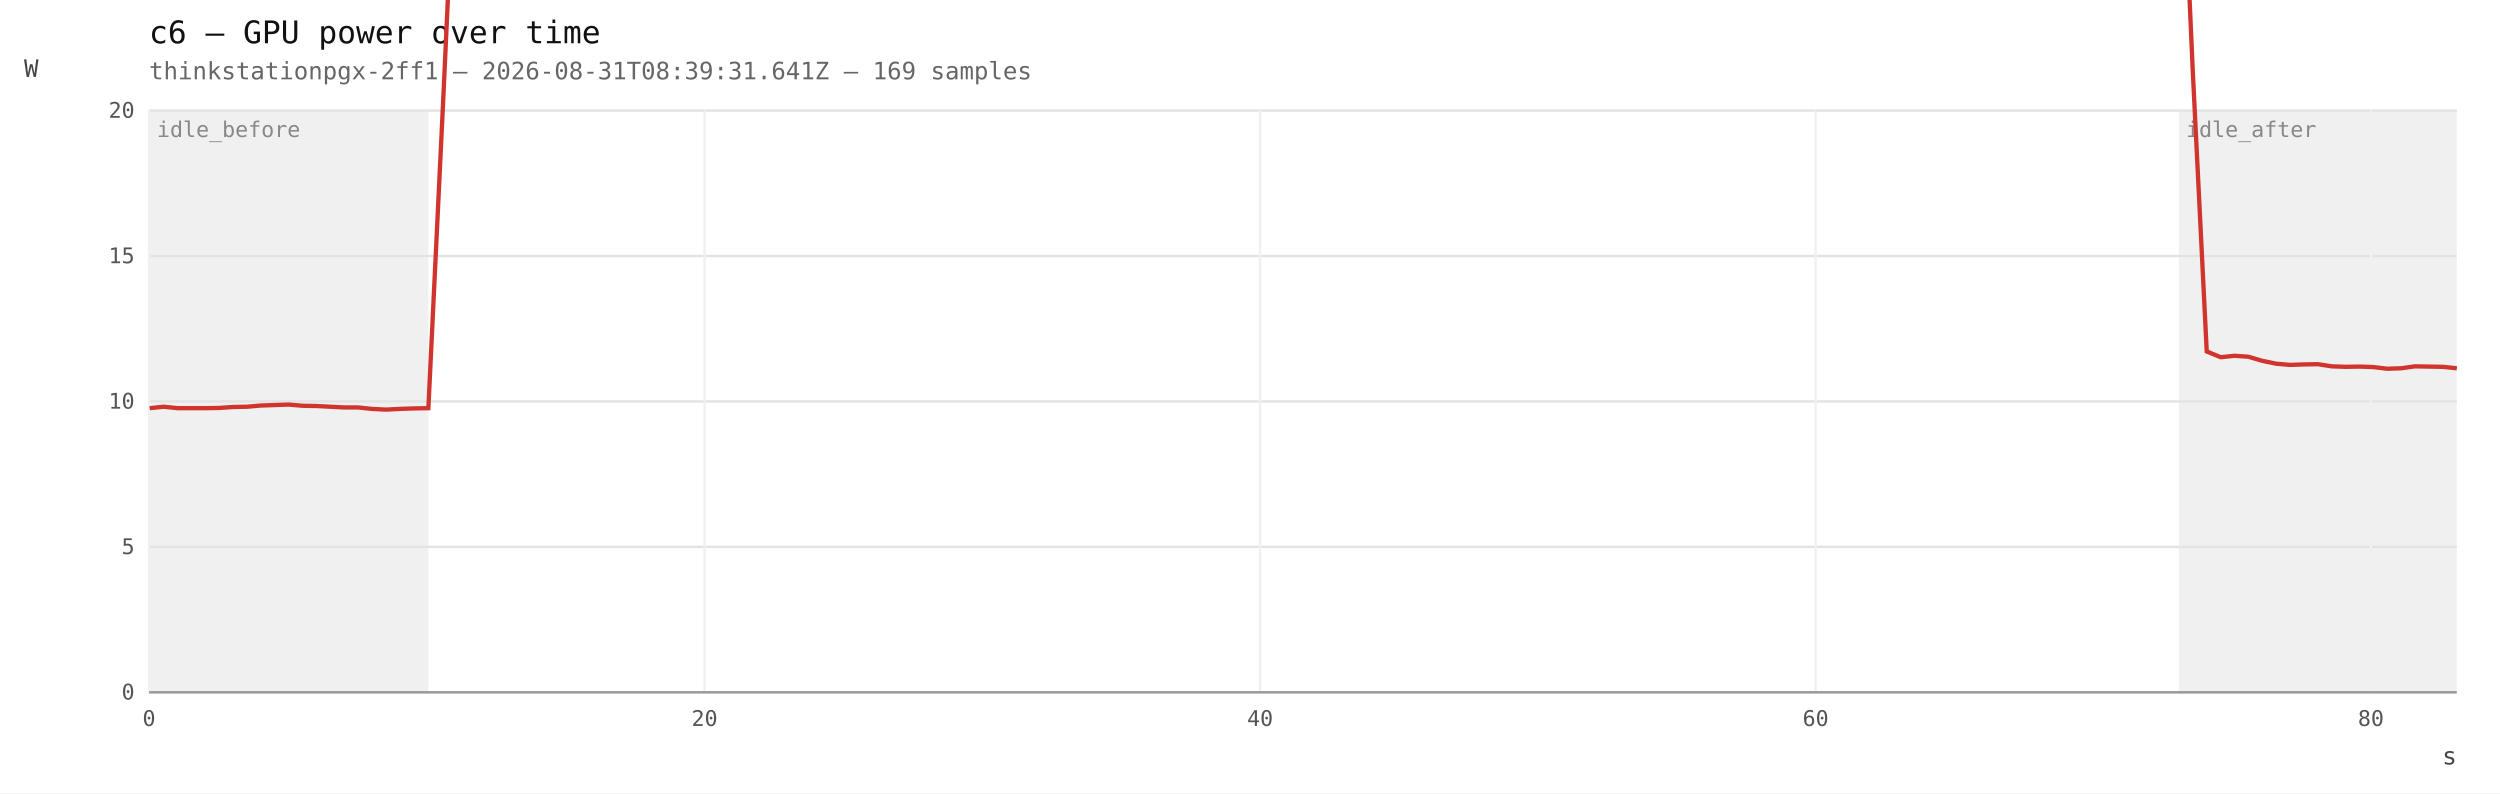
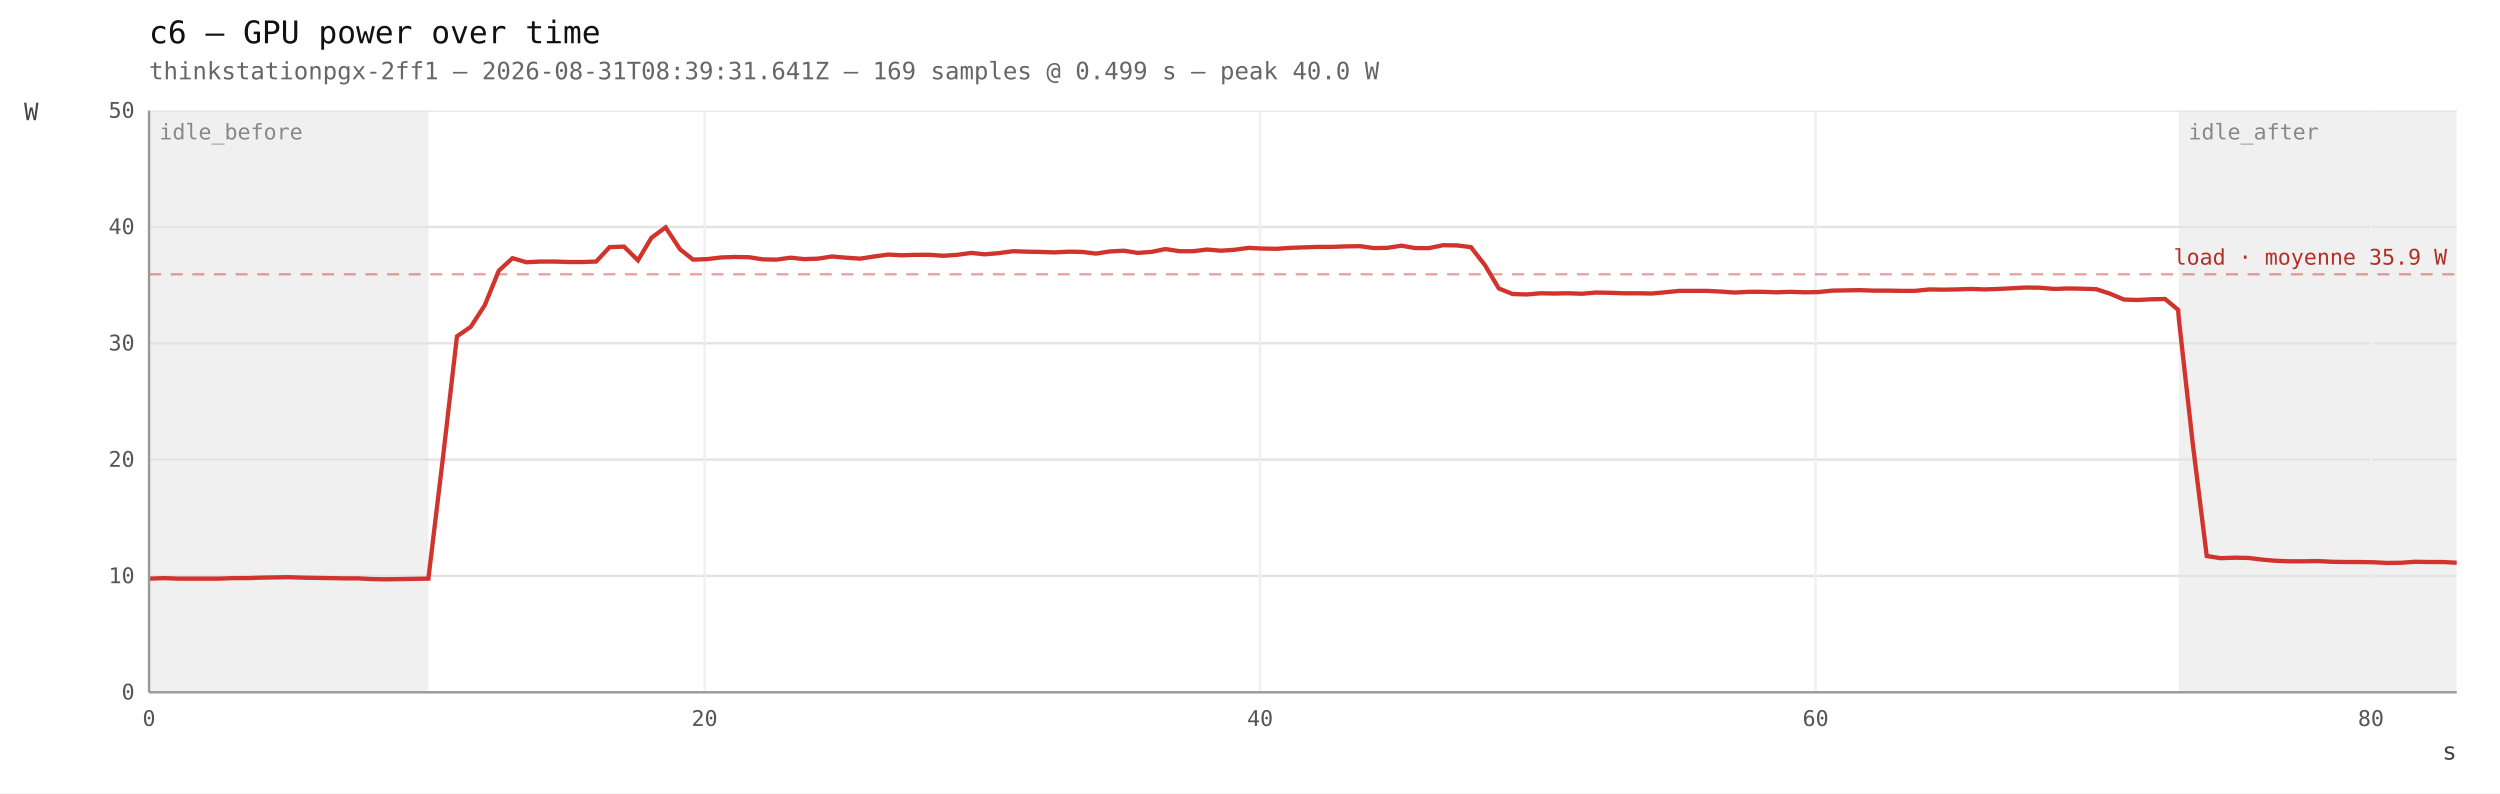
<svg xmlns="http://www.w3.org/2000/svg" width="1040" height="330" viewBox="0 0 1040 330" font-family="Menlo,Consolas,monospace">
+   <defs>
+     <clipPath id="plot-clip">
+       <rect x="62" y="46" width="960" height="242" />
+     </clipPath>
+   </defs>
  <rect width="1040" height="330" fill="#ffffff" />
  <text x="62" y="18" font-size="13" fill="#111">c6 — GPU power over time</text>
-   <text x="62" y="33" font-size="10" fill="#666">thinkstationpgx-2ff1 — 2026-08-31T08:39:31.641Z — 169 samples</text>
-   <rect x="62.3" y="46" width="115.9" height="242" fill="#000000" opacity="0.06" />
-   <text x="65.3" y="57" font-size="9" fill="#888">idle_before</text>
-   <rect x="906.4" y="46" width="115.6" height="242" fill="#000000" opacity="0.06" />
-   <text x="909.4" y="57" font-size="9" fill="#888">idle_after</text>
-   <line x1="62" y1="288.0" x2="1022" y2="288.0" stroke="#e3e3e3" stroke-width="1" />
+   <text x="62" y="33" font-size="10" fill="#666">thinkstationpgx-2ff1 — 2026-08-31T08:39:31.641Z — 169 samples @ 0.499 s — peak 40.0 W</text>
+   <g clip-path="url(#plot-clip)">
+     <rect x="62.3" y="46" width="115.9" height="242" fill="#000000" opacity="0.06" />
+     <rect x="906.4" y="46" width="115.6" height="242" fill="#000000" opacity="0.06" />
+     <line x1="62" y1="288.0" x2="1022" y2="288.0" stroke="#e3e3e3" stroke-width="1" />
+     <line x1="62" y1="239.6" x2="1022" y2="239.6" stroke="#e3e3e3" stroke-width="1" />
+     <line x1="62" y1="191.2" x2="1022" y2="191.2" stroke="#e3e3e3" stroke-width="1" />
+     <line x1="62" y1="142.8" x2="1022" y2="142.8" stroke="#e3e3e3" stroke-width="1" />
+     <line x1="62" y1="94.4" x2="1022" y2="94.4" stroke="#e3e3e3" stroke-width="1" />
+     <line x1="62" y1="46.0" x2="1022" y2="46.0" stroke="#e3e3e3" stroke-width="1" />
+     <line x1="62.0" y1="46" x2="62.0" y2="288" stroke="#f0f0f0" stroke-width="1" />
+     <line x1="293.1" y1="46" x2="293.1" y2="288" stroke="#f0f0f0" stroke-width="1" />
+     <line x1="524.2" y1="46" x2="524.2" y2="288" stroke="#f0f0f0" stroke-width="1" />
+     <line x1="755.3" y1="46" x2="755.3" y2="288" stroke="#f0f0f0" stroke-width="1" />
+     <line x1="986.3" y1="46" x2="986.3" y2="288" stroke="#f0f0f0" stroke-width="1" />
+     <line x1="62" y1="114.1" x2="1022" y2="114.1" stroke="#d0342c" opacity="0.45" stroke-dasharray="5,4" stroke-width="1" />
+     <polyline fill="none" stroke="#d0342c" stroke-width="1.8" points="62.3,240.7 68.1,240.5 73.9,240.7 79.6,240.7 85.4,240.7 91.2,240.7 97.0,240.5 102.8,240.5 108.5,240.3 114.3,240.2 120.1,240.1 125.9,240.3 131.6,240.4 137.4,240.5 143.2,240.6 149.0,240.6 154.7,240.9 160.5,241.0 166.3,240.9 172.1,240.8 177.9,240.7 178.2,240.7 184.3,190.1 190.1,139.9 195.8,136.0 201.7,126.9 207.5,112.6 213.2,107.4 219.0,109.1 224.9,108.8 230.5,108.8 236.4,109.0 242.2,109.0 248.0,108.8 253.6,102.8 259.6,102.6 265.4,108.3 271.0,98.9 276.9,94.6 282.9,103.7 288.3,108.0 294.1,107.8 300.0,107.1 305.7,106.9 311.6,107.0 317.3,107.9 323.1,108.0 328.8,107.2 334.5,107.8 340.3,107.6 346.1,106.7 352.0,107.2 357.8,107.6 363.6,106.7 369.5,105.9 375.1,106.2 380.9,106.0 386.7,106.0 392.5,106.4 398.3,106.0 404.1,105.2 409.6,105.8 415.5,105.3 421.4,104.5 427.1,104.7 432.7,104.8 438.7,105.0 444.5,104.7 450.2,104.8 455.9,105.5 461.7,104.6 467.5,104.3 473.3,105.2 479.0,104.8 484.8,103.6 490.6,104.5 496.4,104.5 502.1,103.8 507.9,104.3 513.7,103.9 519.5,103.1 525.1,103.4 531.1,103.5 536.8,103.1 542.7,102.9 548.2,102.7 554.2,102.7 559.9,102.5 565.8,102.4 571.5,103.2 577.2,103.1 583.0,102.2 588.7,103.2 594.5,103.2 600.3,102.0 606.1,102.1 611.9,102.8 617.8,110.4 623.5,120.0 629.2,122.3 635.1,122.5 640.8,122.0 646.5,122.1 652.3,122.0 658.1,122.2 663.9,121.7 669.7,121.8 675.4,122.0 681.3,122.0 687.1,122.1 692.7,121.6 698.6,121.0 704.4,121.0 710.1,121.0 715.9,121.3 721.7,121.7 727.4,121.4 733.3,121.4 739.0,121.6 744.8,121.4 750.7,121.6 756.3,121.5 762.2,120.9 767.9,120.8 773.7,120.7 779.5,120.9 785.3,120.9 791.0,121.0 796.7,121.0 802.6,120.4 808.4,120.5 814.1,120.4 820.0,120.2 825.6,120.4 831.4,120.2 837.3,119.9 843.0,119.6 848.8,119.7 854.5,120.2 860.3,120.0 866.1,120.1 872.0,120.3 877.6,122.1 883.5,124.6 889.2,124.8 895.0,124.5 900.7,124.4 906.1,128.9 906.4,132.7 912.2,184.7 918.0,231.3 923.8,232.2 929.6,232.0 935.3,232.1 941.1,232.8 946.9,233.3 952.6,233.5 958.4,233.5 964.2,233.4 970.0,233.7 975.8,233.8 981.5,233.8 987.3,233.9 993.1,234.2 998.9,234.1 1004.6,233.7 1010.4,233.8 1016.2,233.8 1022.0,234.1" />
+   </g>
+   <line x1="62" y1="288" x2="1022" y2="288" stroke="#999" stroke-width="1" />
+   <line x1="62" y1="46" x2="62" y2="288" stroke="#999" stroke-width="1" />
  <text x="56" y="291.0" font-size="9" fill="#555" text-anchor="end">0</text>
-   <line x1="62" y1="227.5" x2="1022" y2="227.5" stroke="#e3e3e3" stroke-width="1" />
-   <text x="56" y="230.5" font-size="9" fill="#555" text-anchor="end">5</text>
-   <line x1="62" y1="167.0" x2="1022" y2="167.0" stroke="#e3e3e3" stroke-width="1" />
-   <text x="56" y="170.0" font-size="9" fill="#555" text-anchor="end">10</text>
-   <line x1="62" y1="106.5" x2="1022" y2="106.5" stroke="#e3e3e3" stroke-width="1" />
-   <text x="56" y="109.5" font-size="9" fill="#555" text-anchor="end">15</text>
-   <line x1="62" y1="46.0" x2="1022" y2="46.0" stroke="#e3e3e3" stroke-width="1" />
-   <text x="56" y="49.0" font-size="9" fill="#555" text-anchor="end">20</text>
-   <line x1="62.0" y1="46" x2="62.0" y2="288" stroke="#f0f0f0" stroke-width="1" />
+   <text x="56" y="242.6" font-size="9" fill="#555" text-anchor="end">10</text>
+   <text x="56" y="194.2" font-size="9" fill="#555" text-anchor="end">20</text>
+   <text x="56" y="145.8" font-size="9" fill="#555" text-anchor="end">30</text>
+   <text x="56" y="97.4" font-size="9" fill="#555" text-anchor="end">40</text>
+   <text x="56" y="49.0" font-size="9" fill="#555" text-anchor="end">50</text>
  <text x="62.0" y="302" font-size="9" fill="#555" text-anchor="middle">0</text>
-   <line x1="293.1" y1="46" x2="293.1" y2="288" stroke="#f0f0f0" stroke-width="1" />
  <text x="293.1" y="302" font-size="9" fill="#555" text-anchor="middle">20</text>
-   <line x1="524.2" y1="46" x2="524.2" y2="288" stroke="#f0f0f0" stroke-width="1" />
  <text x="524.2" y="302" font-size="9" fill="#555" text-anchor="middle">40</text>
-   <line x1="755.3" y1="46" x2="755.3" y2="288" stroke="#f0f0f0" stroke-width="1" />
  <text x="755.3" y="302" font-size="9" fill="#555" text-anchor="middle">60</text>
-   <line x1="986.3" y1="46" x2="986.3" y2="288" stroke="#f0f0f0" stroke-width="1" />
  <text x="986.3" y="302" font-size="9" fill="#555" text-anchor="middle">80</text>
-   <line x1="62" y1="288" x2="1022" y2="288" stroke="#999" stroke-width="1" />
-   <text x="1022" y="318" font-size="10" fill="#444" text-anchor="end">s</text>
-   <text x="10" y="32" font-size="10" fill="#444">W</text>
-   <polyline fill="none" stroke="#3b6fb5" stroke-width="1" opacity="0.75" points="62.3,169.8 68.1,169.2 73.9,169.8 79.6,169.8 85.4,169.8 91.2,169.7 97.0,169.3 102.8,169.2 108.5,168.7 114.3,168.5 120.1,168.3 125.9,168.8 131.6,168.9 137.4,169.2 143.2,169.5 149.0,169.5 154.7,170.1 160.5,170.4 166.3,170.1 172.1,169.9 177.9,169.8 178.2,169.8 184.3,43.2 190.1,-82.3 195.8,-91.9 201.7,-114.8 207.5,-150.6 213.2,-163.6 219.0,-159.3 224.9,-160.1 230.5,-160.1 236.4,-159.5 242.2,-159.6 248.0,-159.9 253.6,-175.1 259.6,-175.4 265.4,-161.3 271.0,-184.7 276.9,-195.4 282.9,-172.8 288.3,-162.0 294.1,-162.5 300.0,-164.2 305.7,-164.7 311.6,-164.4 317.3,-162.2 323.1,-162.0 328.8,-164.1 334.5,-162.5 340.3,-163.0 346.1,-165.1 352.0,-163.9 357.8,-163.0 363.6,-165.3 369.5,-167.2 375.1,-166.5 380.9,-167.0 386.7,-167.1 392.5,-166.0 398.3,-167.1 404.1,-169.0 409.6,-167.6 415.5,-168.8 421.4,-170.8 427.1,-170.3 432.7,-170.0 438.7,-169.4 444.5,-170.2 450.2,-170.0 455.9,-168.2 461.7,-170.6 467.5,-171.2 473.3,-168.9 479.0,-170.1 484.8,-173.0 490.6,-170.7 496.4,-170.8 502.1,-172.4 507.9,-171.3 513.7,-172.3 519.5,-174.2 525.1,-173.5 531.1,-173.4 536.8,-174.2 542.7,-174.8 548.2,-175.2 554.2,-175.2 559.9,-175.7 565.8,-175.9 571.5,-174.1 577.2,-174.3 583.0,-176.4 588.7,-174.0 594.5,-174.1 600.3,-176.9 606.1,-176.6 611.9,-174.9 617.8,-155.9 623.5,-132.0 629.2,-126.2 635.1,-125.8 640.8,-126.9 646.5,-126.8 652.3,-126.9 658.1,-126.5 663.9,-127.8 669.7,-127.5 675.4,-126.9 681.3,-126.9 687.1,-126.7 692.7,-128.0 698.6,-129.5 704.4,-129.5 710.1,-129.5 715.9,-128.7 721.7,-127.8 727.4,-128.5 733.3,-128.5 739.0,-128.1 744.8,-128.6 750.7,-128.1 756.3,-128.2 762.2,-129.7 767.9,-129.9 773.7,-130.3 779.5,-129.8 785.3,-129.8 791.0,-129.6 796.7,-129.6 802.6,-131.0 808.4,-130.7 814.1,-130.9 820.0,-131.4 825.6,-131.0 831.4,-131.4 837.3,-132.2 843.0,-133.0 848.8,-132.8 854.5,-131.4 860.3,-132.0 866.1,-131.6 872.0,-131.1 877.6,-126.7 883.5,-120.6 889.2,-119.9 895.0,-120.7 900.7,-121.1 906.1,-109.8 906.4,-100.3 912.2,29.7 918.0,146.2 923.8,148.6 929.6,148.0 935.3,148.4 941.1,150.1 946.9,151.3 952.6,151.8 958.4,151.6 964.2,151.5 970.0,152.4 975.8,152.6 981.5,152.5 987.3,152.7 993.1,153.4 998.9,153.2 1004.6,152.4 1010.4,152.5 1016.2,152.6 1022.0,153.2" />
-   <polyline fill="none" stroke="#d0342c" stroke-width="1.8" points="62.3,169.8 68.1,169.2 73.9,169.8 79.6,169.8 85.4,169.8 91.2,169.7 97.0,169.3 102.8,169.2 108.5,168.7 114.3,168.5 120.1,168.3 125.9,168.8 131.6,168.9 137.4,169.2 143.2,169.5 149.0,169.5 154.7,170.1 160.5,170.4 166.3,170.1 172.1,169.9 177.9,169.8 178.2,169.8 184.3,43.2 190.1,-82.3 195.8,-91.9 201.7,-114.8 207.5,-150.6 213.2,-163.6 219.0,-159.3 224.9,-160.1 230.5,-160.1 236.4,-159.5 242.2,-159.6 248.0,-159.9 253.6,-175.1 259.6,-175.4 265.4,-161.3 271.0,-184.7 276.9,-195.4 282.9,-172.8 288.3,-162.0 294.1,-162.5 300.0,-164.2 305.7,-164.7 311.6,-164.4 317.3,-162.2 323.1,-162.0 328.8,-164.1 334.5,-162.5 340.3,-163.0 346.1,-165.1 352.0,-163.9 357.8,-163.0 363.6,-165.3 369.5,-167.2 375.1,-166.5 380.9,-167.0 386.7,-167.1 392.5,-166.0 398.3,-167.1 404.1,-169.0 409.6,-167.6 415.5,-168.8 421.4,-170.8 427.1,-170.3 432.7,-170.0 438.7,-169.4 444.5,-170.2 450.2,-170.0 455.9,-168.2 461.7,-170.6 467.5,-171.2 473.3,-168.9 479.0,-170.1 484.8,-173.0 490.6,-170.7 496.4,-170.8 502.1,-172.4 507.9,-171.3 513.7,-172.3 519.5,-174.2 525.1,-173.5 531.1,-173.4 536.8,-174.2 542.7,-174.8 548.2,-175.2 554.2,-175.2 559.9,-175.7 565.8,-175.9 571.5,-174.1 577.2,-174.3 583.0,-176.4 588.7,-174.0 594.5,-174.1 600.3,-176.9 606.1,-176.6 611.9,-174.9 617.8,-155.9 623.5,-132.0 629.2,-126.2 635.1,-125.8 640.8,-126.9 646.5,-126.8 652.3,-126.9 658.1,-126.5 663.9,-127.8 669.7,-127.5 675.4,-126.9 681.3,-126.9 687.1,-126.7 692.7,-128.0 698.6,-129.5 704.4,-129.5 710.1,-129.5 715.9,-128.7 721.7,-127.8 727.4,-128.5 733.3,-128.5 739.0,-128.1 744.8,-128.6 750.7,-128.1 756.3,-128.2 762.2,-129.7 767.9,-129.9 773.7,-130.3 779.5,-129.8 785.3,-129.8 791.0,-129.6 796.7,-129.6 802.6,-131.0 808.4,-130.7 814.1,-130.9 820.0,-131.4 825.6,-131.0 831.4,-131.4 837.3,-132.2 843.0,-133.0 848.8,-132.8 854.5,-131.4 860.3,-132.0 866.1,-131.6 872.0,-131.1 877.6,-126.7 883.5,-120.6 889.2,-119.9 895.0,-120.7 900.7,-121.1 906.1,-109.8 906.4,-100.3 912.2,29.7 918.0,146.2 923.8,148.6 929.6,148.0 935.3,148.4 941.1,150.1 946.9,151.3 952.6,151.8 958.4,151.6 964.2,151.5 970.0,152.4 975.8,152.6 981.5,152.5 987.3,152.7 993.1,153.4 998.9,153.2 1004.6,152.4 1010.4,152.5 1016.2,152.6 1022.0,153.2" />
+   <text x="1022" y="316" font-size="10" fill="#444" text-anchor="end">s</text>
+   <text x="10" y="50" font-size="10" fill="#444">W</text>
+   <text x="66.3" y="58" font-size="9" fill="#888">idle_before</text>
+   <text x="910.4" y="58" font-size="9" fill="#888">idle_after</text>
+   <text x="1018" y="110.1" font-size="9" fill="#b03028" text-anchor="end">load · moyenne 35.9 W</text>
</svg>
